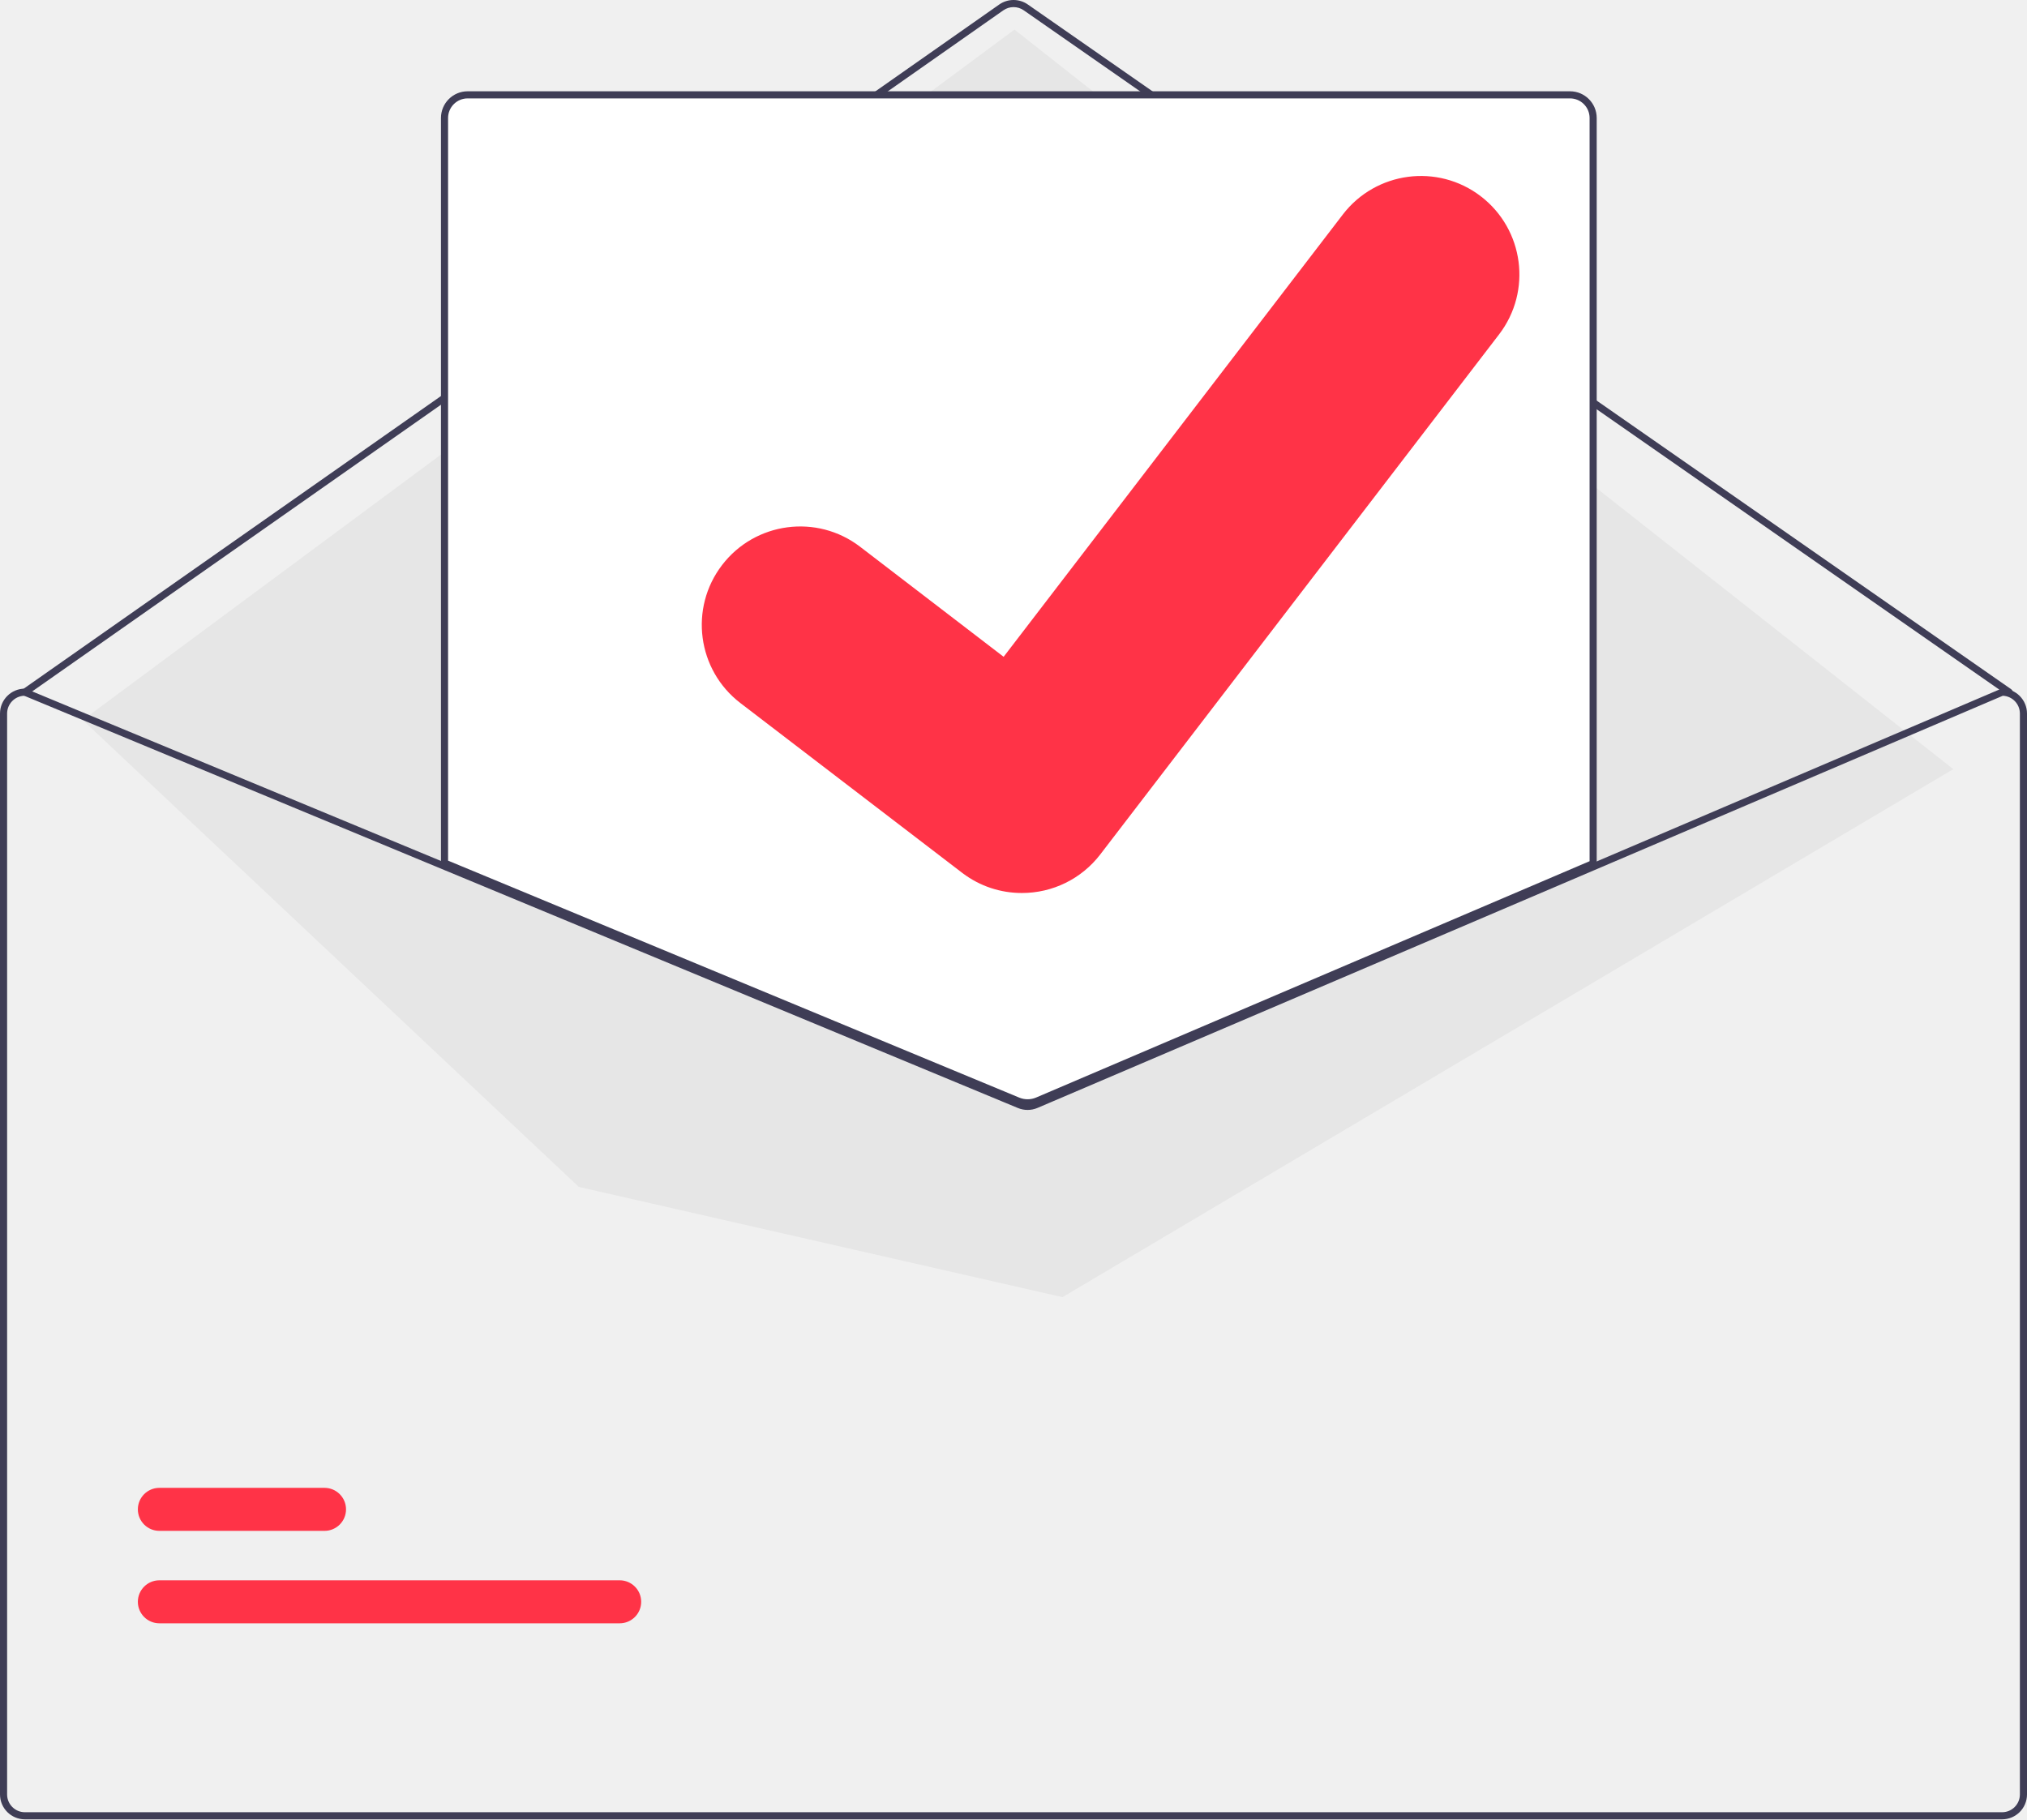
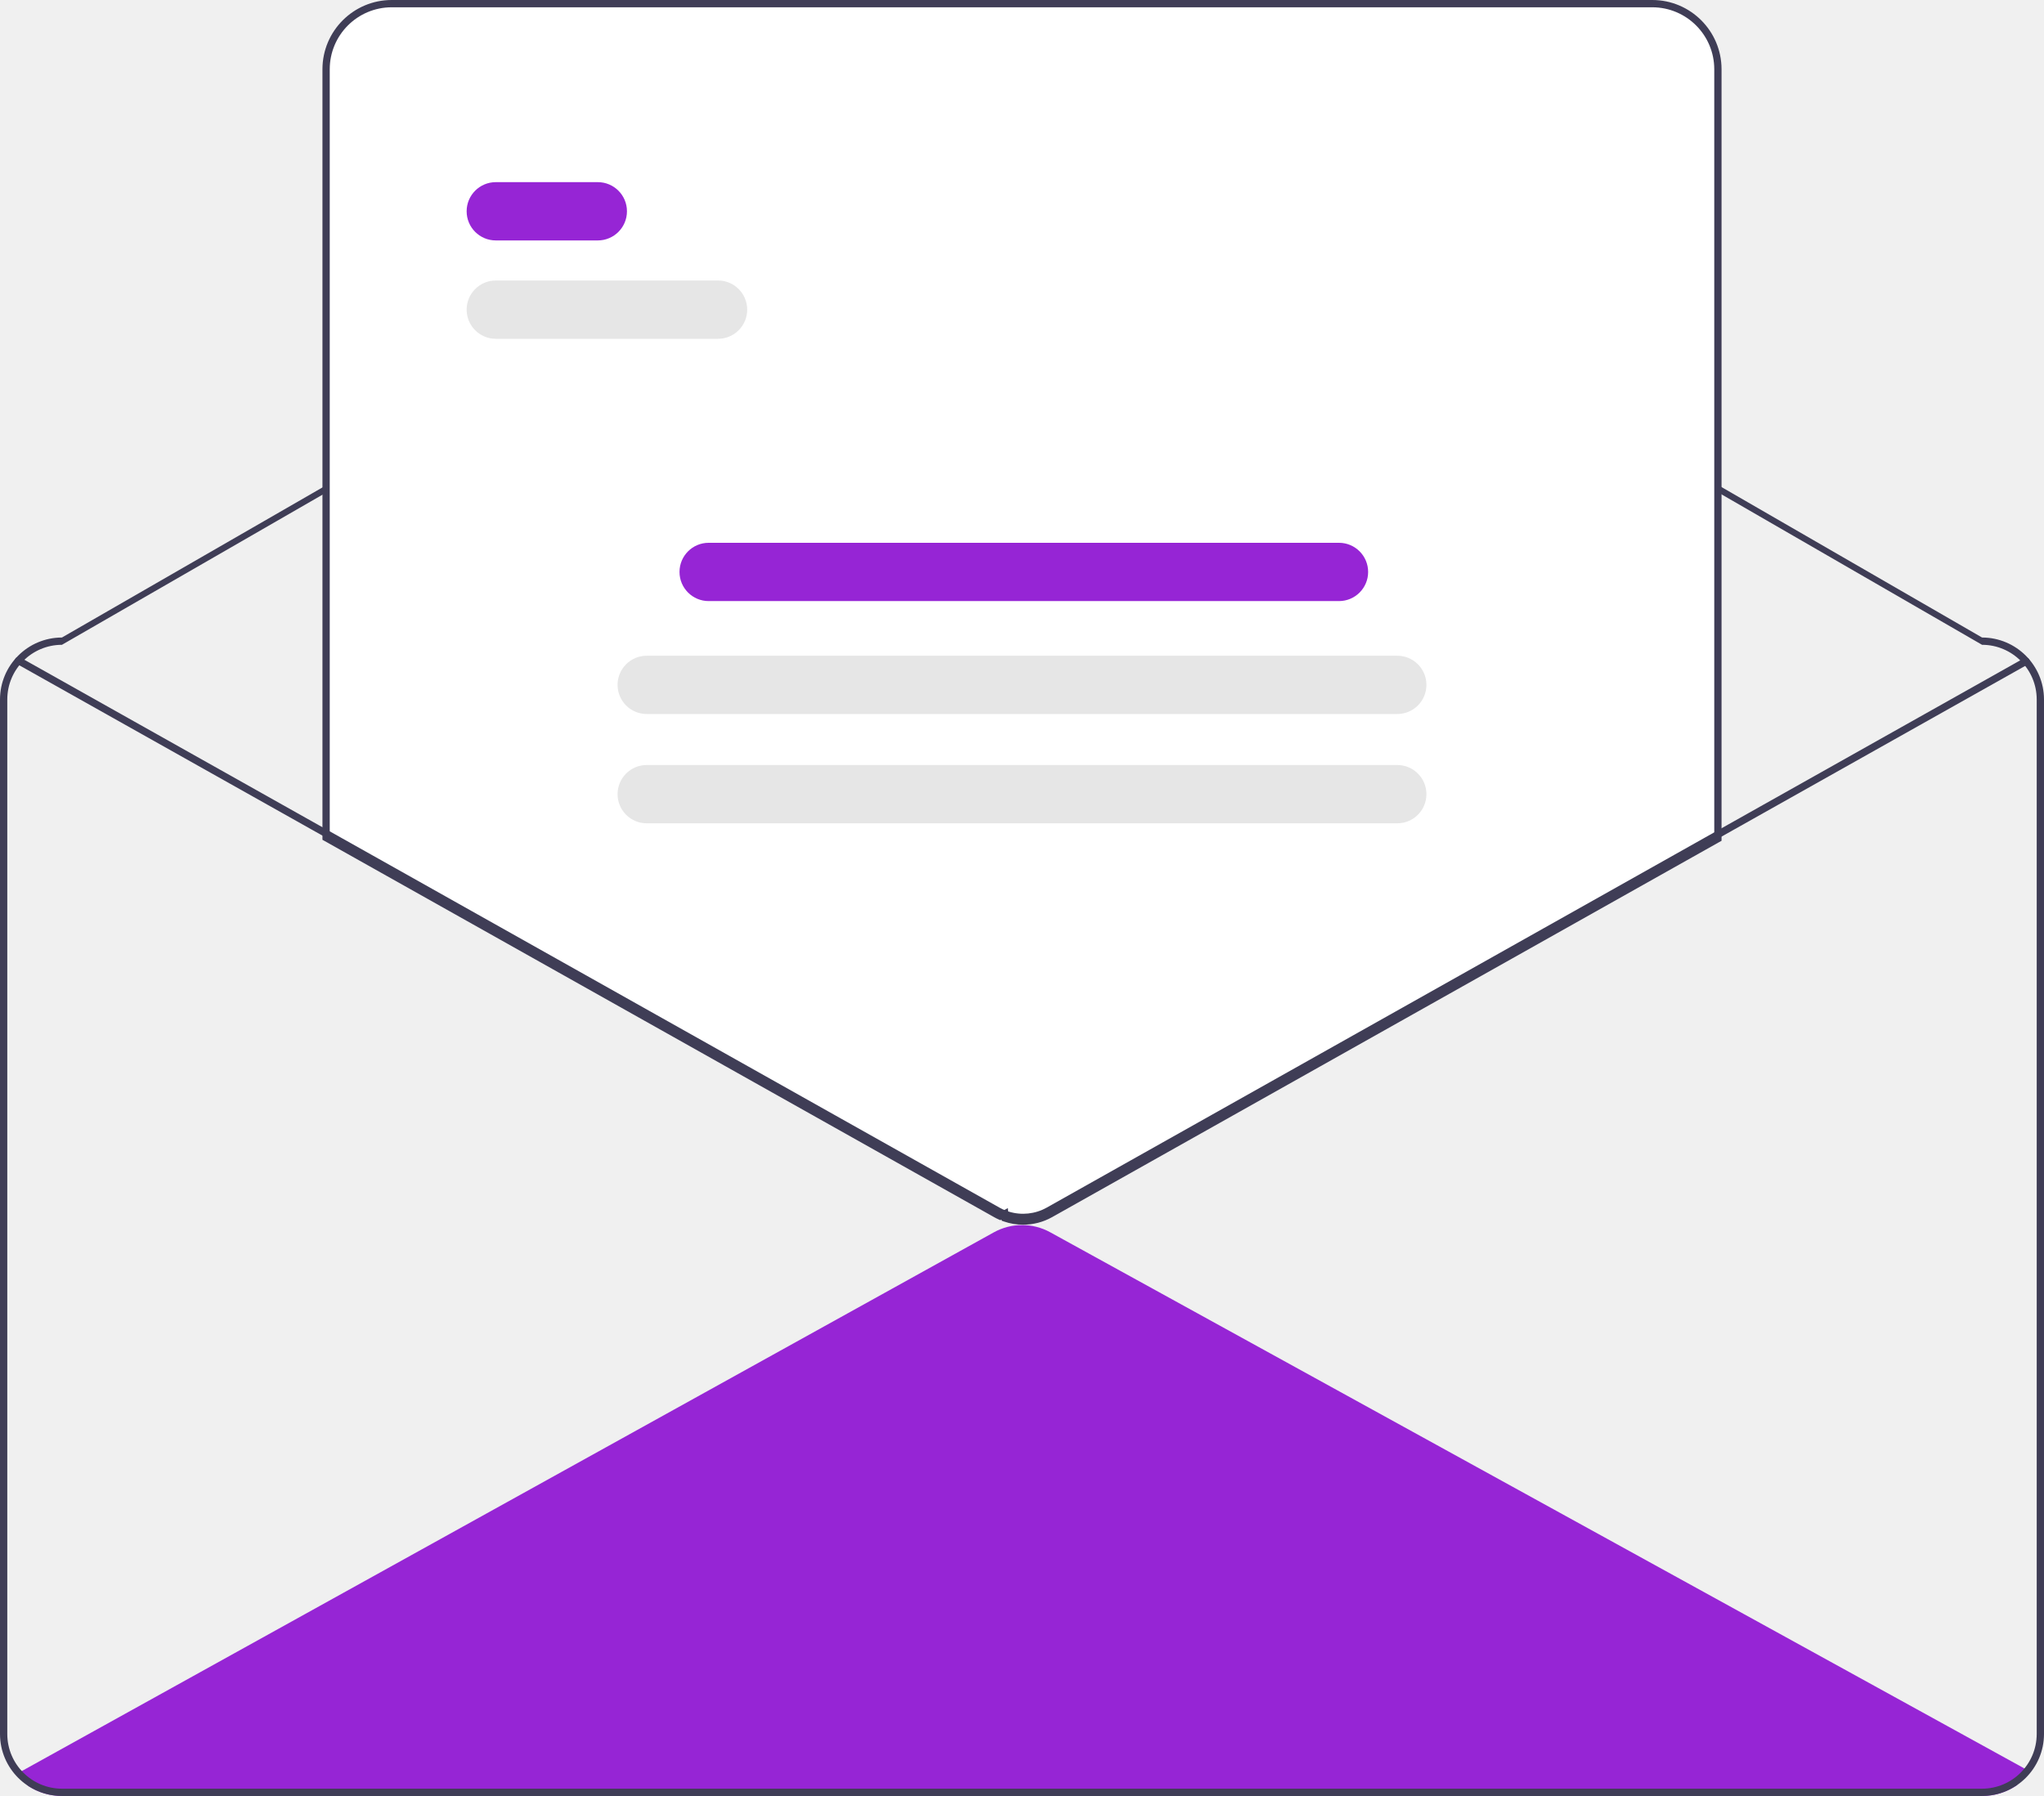
- <svg xmlns="http://www.w3.org/2000/svg" data-name="Layer 1" width="570" height="511.675" viewBox="0 0 570 511.675">
-   <path d="M879.999,389.837a.997.997,0,0,1-.571-.179L602.87,197.055a5.015,5.015,0,0,0-5.729.01L322.574,389.656a1,1,0,0,1-1.149-1.638l274.567-192.592a7.022,7.022,0,0,1,8.02-.013l276.559,192.603a1,1,0,0,1-.572,1.821Z" transform="translate(-315 -194.1626)" fill="#3f3d56" />
-   <polygon points="23.264 202.502 285.276 8.319 549.276 216.319 298.776 364.819 162.776 333.819 23.264 202.502" fill="#e6e6e6" />
-   <path d="M489.256,650.704H359.815a6.047,6.047,0,1,1,0-12.095H489.256a6.047,6.047,0,1,1,0,12.095Z" transform="translate(-315 -194.1626)" fill="#ff3347" />
-   <path d="M406.256,624.704H359.815a6.047,6.047,0,1,1,0-12.095h46.44a6.047,6.047,0,1,1,0,12.095Z" transform="translate(-315 -194.1626)" fill="#ff3347" />
-   <path d="M603.96,504.822a7.564,7.564,0,0,1-2.869-.562L439.5,437.211v-209.874a7.008,7.008,0,0,1,7-7h310a7.008,7.008,0,0,1,7,7v210.02l-.304.13L606.916,504.227A7.616,7.616,0,0,1,603.96,504.822Z" transform="translate(-315 -194.1626)" fill="#fff" />
-   <path d="M603.96,505.322a8.072,8.072,0,0,1-3.06-.599L439,437.545v-210.208a7.509,7.509,0,0,1,7.5-7.5h310a7.509,7.509,0,0,1,7.5,7.5V437.688l-156.888,66.999A8.11,8.11,0,0,1,603.96,505.322Zm-162.96-69.112,160.663,66.665a6.118,6.118,0,0,0,4.668-.028l155.669-66.479V227.337a5.507,5.507,0,0,0-5.5-5.5h-310a5.507,5.507,0,0,0-5.5,5.5Z" transform="translate(-315 -194.1626)" fill="#3f3d56" />
-   <path d="M878,387.837h-.2L763,436.857l-157.07,67.07a5.066,5.066,0,0,1-3.88.02L440,436.717l-117.62-48.8-.18-.08H322a7.008,7.008,0,0,0-7,7v304a7.008,7.008,0,0,0,7,7H878a7.008,7.008,0,0,0,7-7v-304A7.008,7.008,0,0,0,878,387.837Zm5,311a5.002,5.002,0,0,1-5,5H322a5.002,5.002,0,0,1-5-5v-304a5.011,5.011,0,0,1,4.81-5L440,438.877l161.28,66.92a7.121,7.121,0,0,0,5.44-.03L763,439.027l115.2-49.19a5.016,5.016,0,0,1,4.8,5Z" transform="translate(-315 -194.1626)" fill="#3f3d56" />
-   <path d="M602.345,445.31a27.499,27.499,0,0,1-16.546-5.496l-.296-.222-62.311-47.708a27.683,27.683,0,1,1,33.674-43.949l40.36,30.948,95.378-124.387a27.682,27.682,0,0,1,38.813-5.124l-.593.805.608-.793a27.714,27.714,0,0,1,5.124,38.813L624.369,434.506A27.694,27.694,0,0,1,602.345,445.31Z" transform="translate(-315 -194.1626)" fill="#ff3347" />
+ <svg xmlns="http://www.w3.org/2000/svg" width="561" height="493" viewBox="0 0 561 493" role="img" artist="Katerina Limpitsouni" source="https://undraw.co/">
+   <path d="M876.03,689.45c-.98,1.37-1.97,2.73-2.95,4.08A16.828,16.828,0,0,1,863.5,696.5h-527a16.904,16.904,0,0,1-9.21-2.72c-.91-1.2-1.81-2.41-2.72-3.62l.91-.5L592.27,541.78a16.019,16.019,0,0,1,15.47-.02L875.13,688.95Z" transform="translate(-319.5 -203.5)" fill="#9625d5" />
+   <path d="M863.5,378.5,632.282,244.97a64.023,64.023,0,0,0-63.981-.032L336.5,378.5a17.024,17.024,0,0,0-17,17v284a17.02,17.02,0,0,0,17,17h527a17.029,17.029,0,0,0,17-17v-284A17.024,17.024,0,0,0,863.5,378.5Zm15,301a15.036,15.036,0,0,1-15,15h-527a15.027,15.027,0,0,1-15-15v-284a15.018,15.018,0,0,1,15-15L568.3,246.938a64.023,64.023,0,0,1,63.981.032L863.5,380.5a15.018,15.018,0,0,1,15,15Z" transform="translate(-319.5 -203.5)" fill="#3f3d56" />
+   <path d="M600.3,539.18a15.363,15.363,0,0,1-5.116-.858l-.302-.107-.061-.672c-.188.093-.379.182-.569.266l-.201.088-.201-.089c-.421-.185-.84-.395-1.244-.622L408.5,433.732V222.5A18.521,18.521,0,0,1,427,204H773a18.521,18.521,0,0,1,18.5,18.5V434.002l-.255.144-183.25,103.04A15.757,15.757,0,0,1,600.3,539.18Z" transform="translate(-319.5 -203.5)" fill="#fff" />
+   <path d="M600.3,539.68a15.856,15.856,0,0,1-5.282-.887l-.605-.213-.026-.286-.337.148-.402-.177c-.437-.192-.87-.409-1.288-.645L408,434.025V222.5a19.022,19.022,0,0,1,19-19H773a19.022,19.022,0,0,1,19,19V434.295L608.24,537.622A16.253,16.253,0,0,1,600.3,539.68Zm-4.013-2.577a14.492,14.492,0,0,0,10.974-1.226L790,433.125V222.5a17.019,17.019,0,0,0-17-17H427a17.019,17.019,0,0,0-17,17V432.854l11.99,6.733,171.35,96.291q.35.197.71.371.36-.174.709-.37l1.347-.759Z" transform="translate(-319.5 -203.5)" fill="#3f3d56" />
+   <path d="M876.07,385.88,803.5,426.68,791,433.71,607.75,536.75a15.242,15.242,0,0,1-7.45,1.93,14.911,14.911,0,0,1-4.95-.83,12.054,12.054,0,0,1-1.3-.5q-.614-.27-1.2-.6L421.5,440.46,409,433.44l-84.92-47.72a1.011,1.011,0,0,1-.38-1.37.999.999,0,0,1,1.36-.38L409,431.14l12.5,7.02L593.83,535a13.074,13.074,0,0,0,1.78.83c.26.1.53.19.8.27A13.264,13.264,0,0,0,606.77,535L791,431.42l12.5-7.03,71.59-40.25a.998.998,0,1,1,.98,1.74Z" transform="translate(-319.5 -203.5)" fill="#3f3d56" />
+   <path d="M483.575,269.5h-28a8,8,0,0,1,0-16h28a8,8,0,0,1,0,16Z" transform="translate(-319.5 -203.5)" fill="#9625d5" />
+   <path d="M516.575,296.5h-61a8,8,0,0,1,0-16h61a8,8,0,0,1,0,16Z" transform="translate(-319.5 -203.5)" fill="#e6e6e6" />
+   <path d="M687,368.5H514a8,8,0,0,1,0-16H687a8,8,0,0,1,0,16Z" transform="translate(-319.5 -203.5)" fill="#9625d5" />
+   <path d="M703,399.5H497a8,8,0,0,1,0-16H703a8,8,0,0,1,0,16Z" transform="translate(-319.5 -203.5)" fill="#e6e6e6" />
+   <path d="M703,429.5H497a8,8,0,0,1,0-16H703a8,8,0,0,1,0,16Z" transform="translate(-319.5 -203.5)" fill="#e6e6e6" />
</svg>
